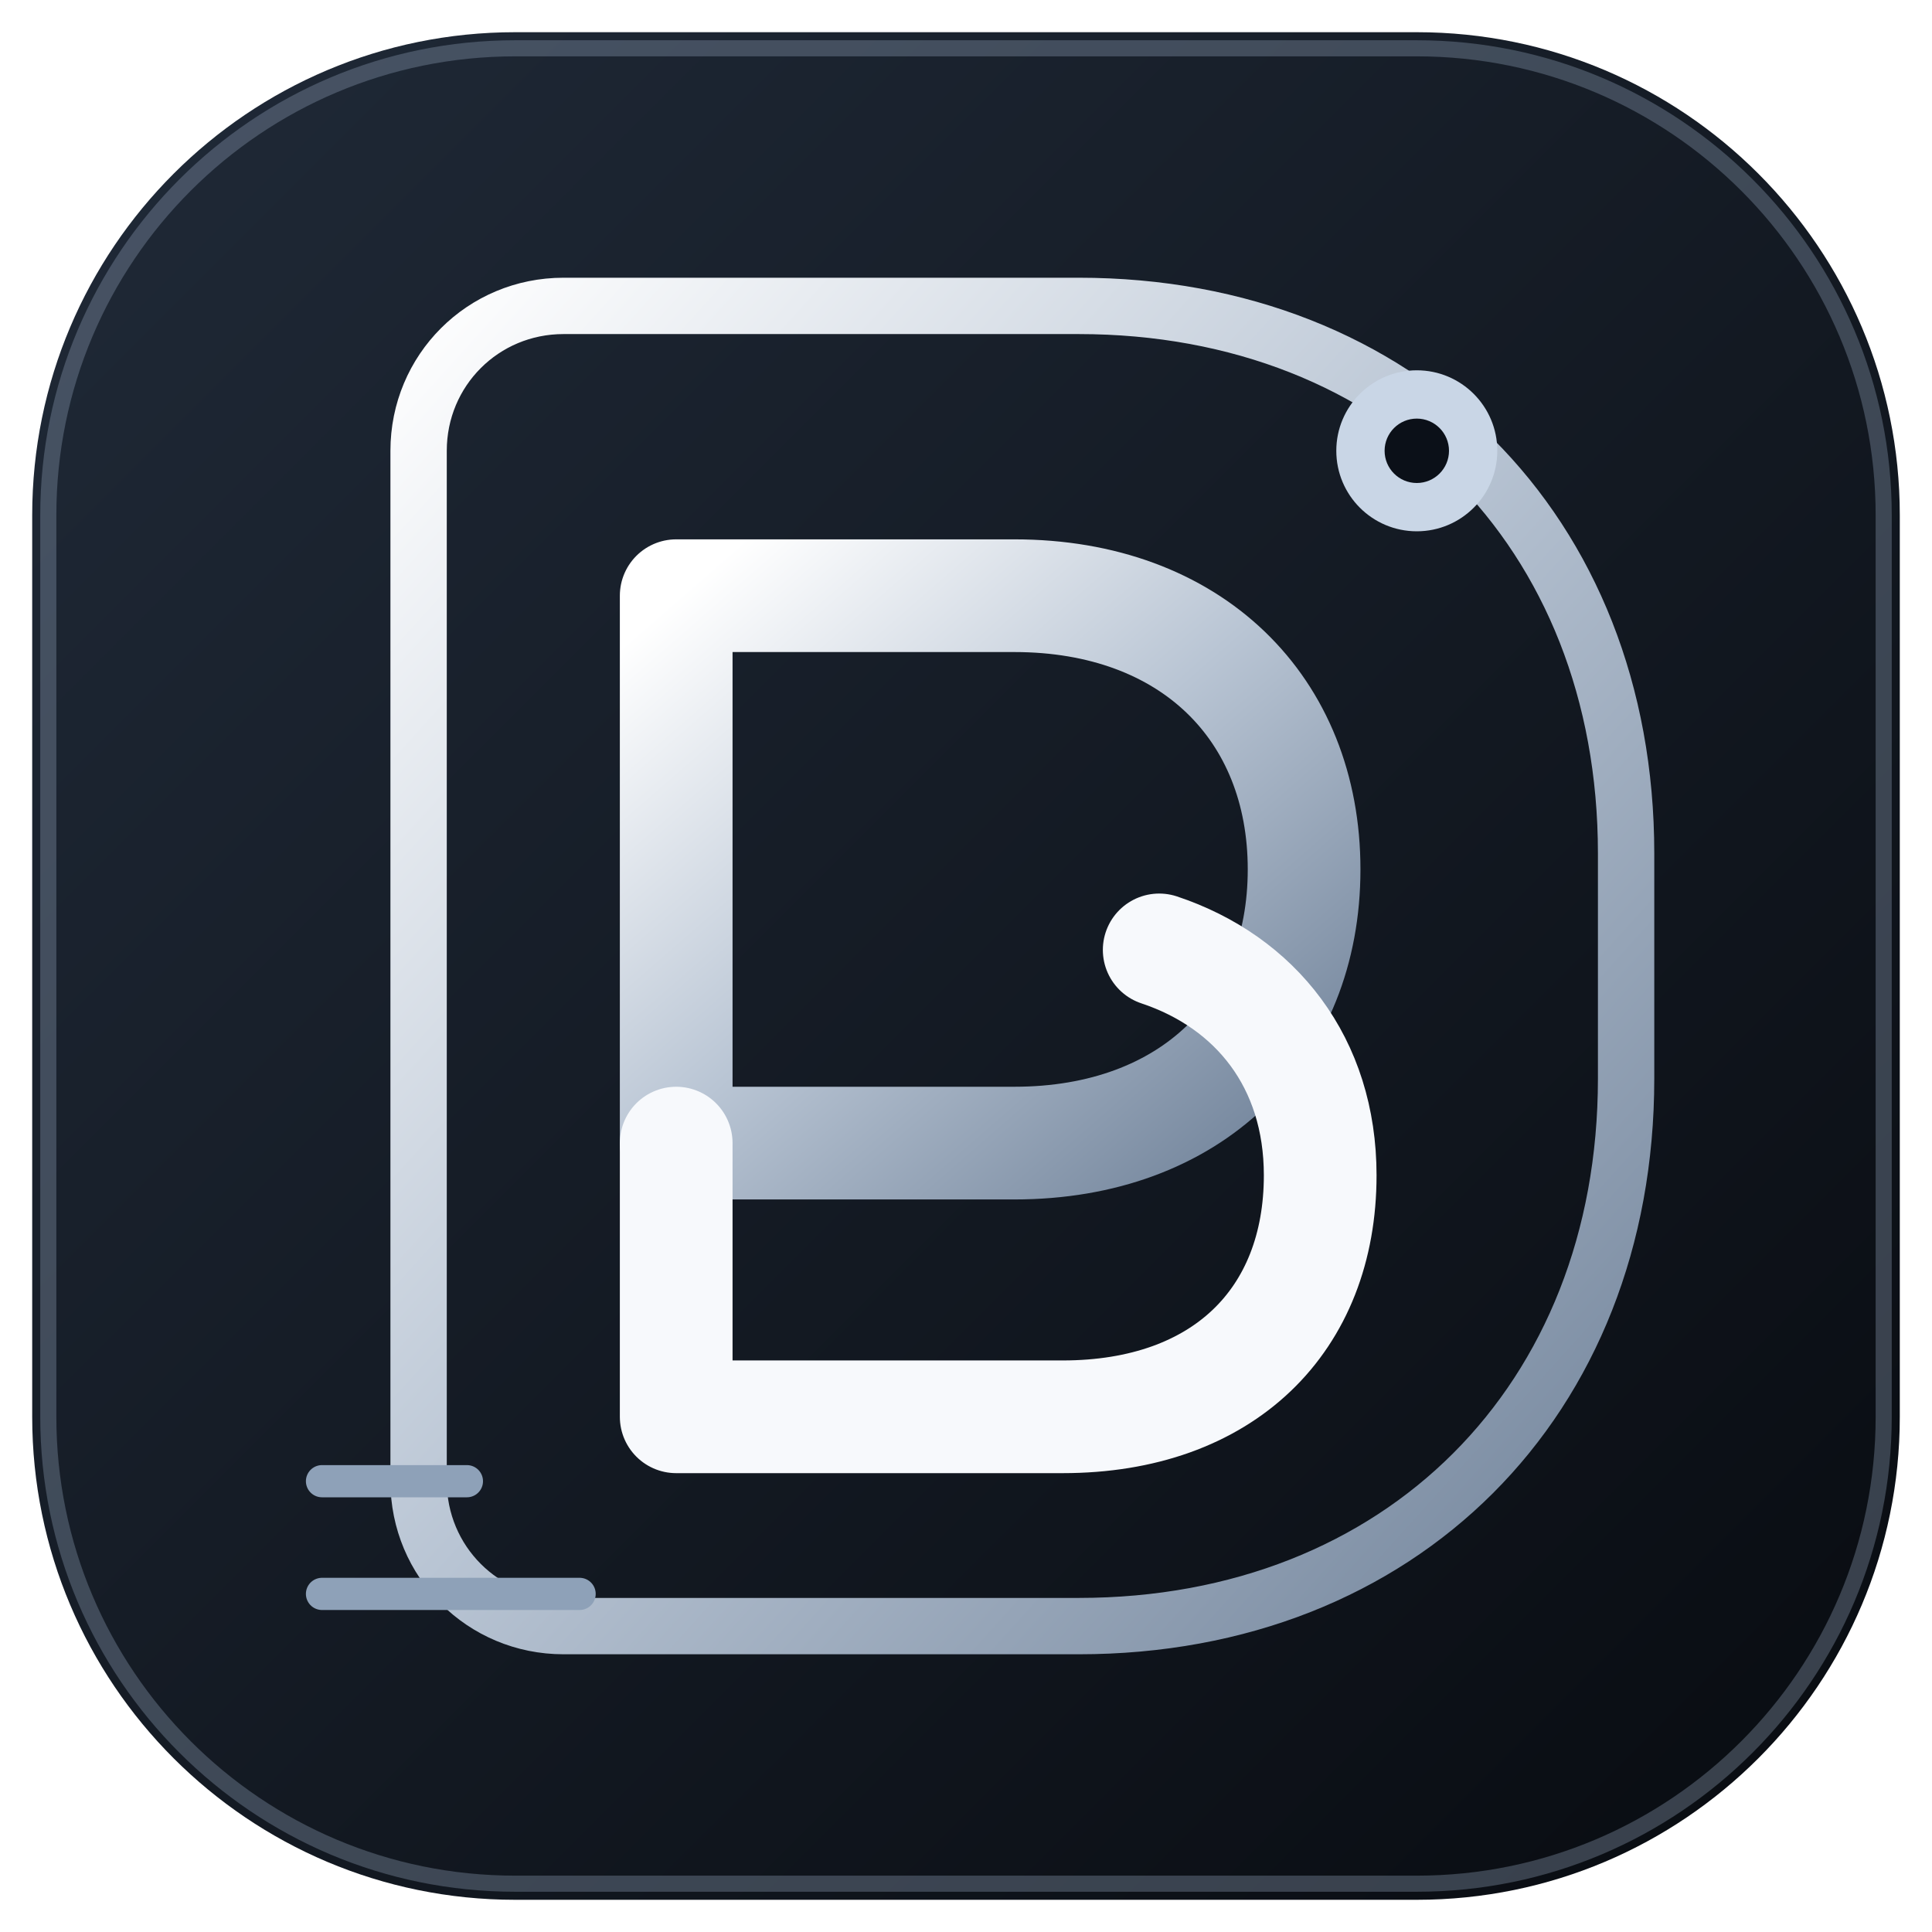
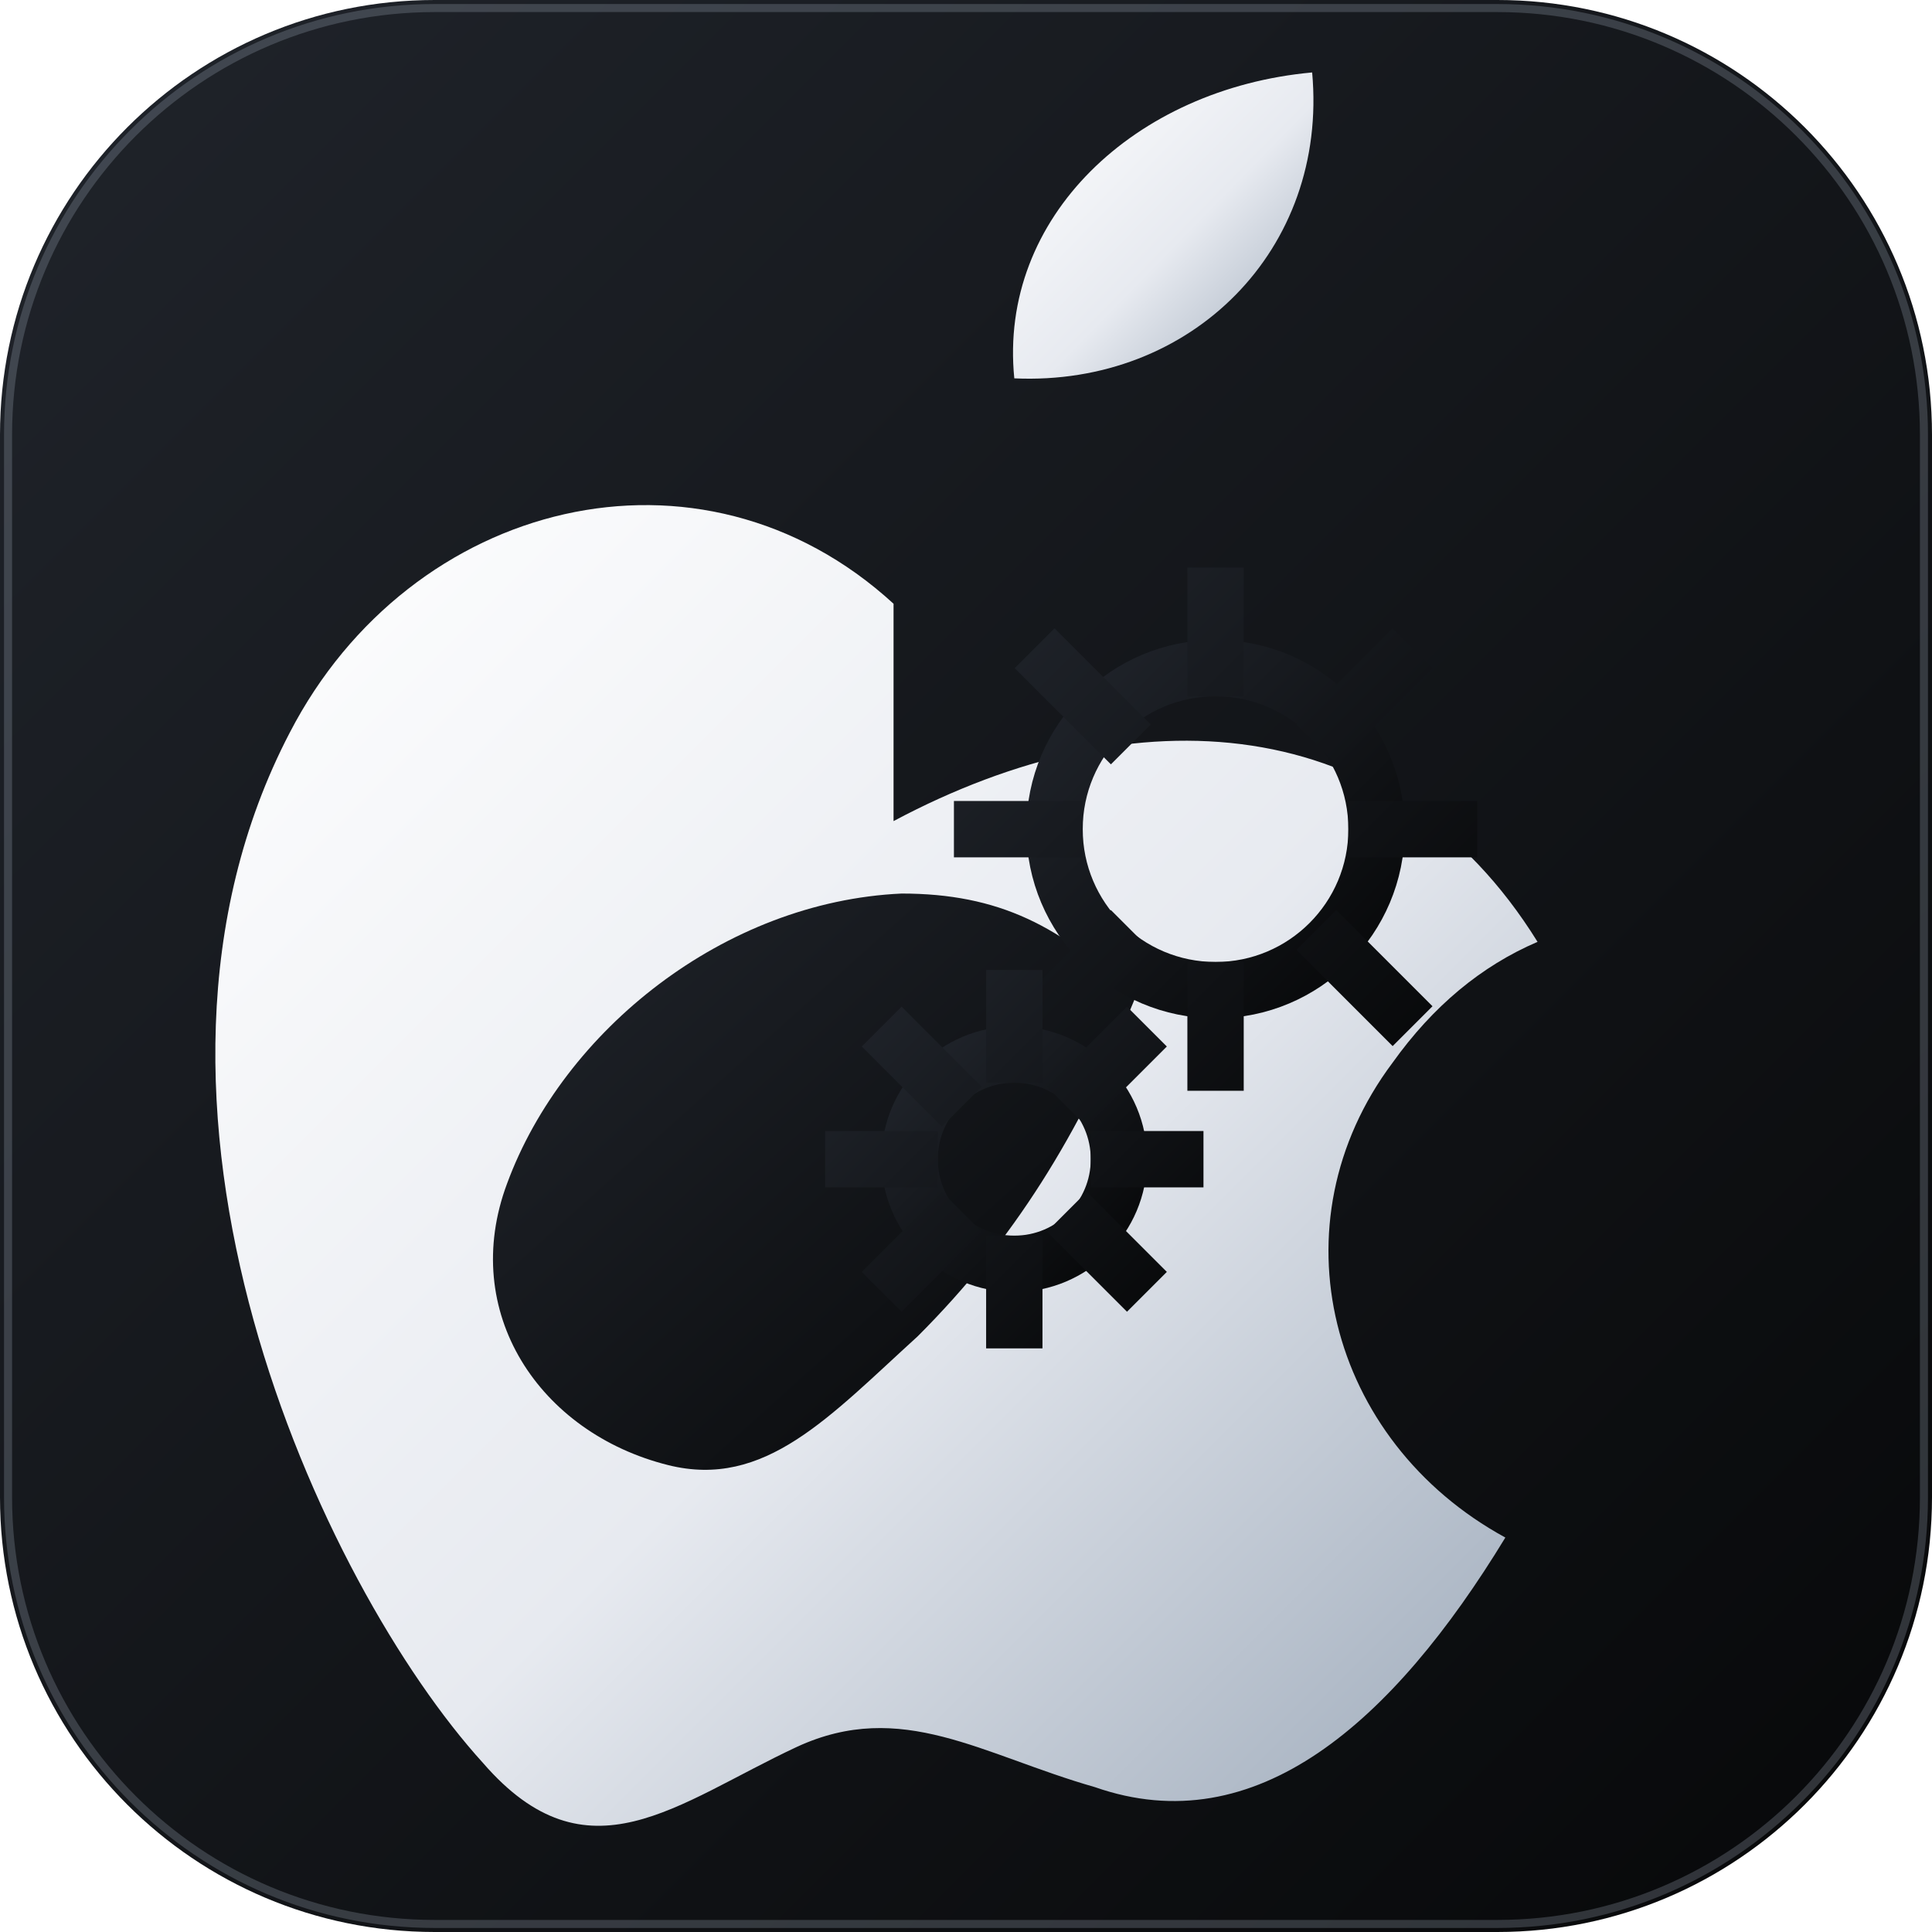
- <svg xmlns="http://www.w3.org/2000/svg" viewBox="0 0 120 120" role="img" aria-labelledby="title desc">
+ <svg xmlns="http://www.w3.org/2000/svg" viewBox="0 0 240 240" role="img" aria-labelledby="title desc">
  <defs>
    <linearGradient id="metal" x1="0" y1="0" x2="1" y2="1">
-       <stop offset="0" stop-color="#fff" />
-       <stop offset=".48" stop-color="#b9c5d4" />
-       <stop offset="1" stop-color="#71839a" />
+       <stop stop-color="#fff" />
+       <stop offset=".55" stop-color="#e7eaf0" />
+       <stop offset="1" stop-color="#9ba8b8" />
    </linearGradient>
    <linearGradient id="bg" x1="0" y1="0" x2="1" y2="1">
-       <stop stop-color="#202a38" />
-       <stop offset="1" stop-color="#080b10" />
+       <stop stop-color="#20242b" />
+       <stop offset="1" stop-color="#070809" />
    </linearGradient>
  </defs>
-   <rect x="2" y="2" width="116" height="116" rx="30" fill="url(#bg)" />
-   <rect x="3" y="3" width="114" height="114" rx="29" fill="none" stroke="#91a2b7" stroke-opacity=".35" />
-   <path d="M35 19h32c20 0 34 14 34 34v14c0 20-14 34-34 34H35c-5 0-9-4-9-9V28c0-5 4-9 9-9Z" fill="none" stroke="url(#metal)" stroke-width="3.5" />
-   <path d="M42 37h21c11 0 18 7 18 17s-7 17-18 17H42V37Z" fill="none" stroke="url(#metal)" stroke-width="7" stroke-linejoin="round" />
-   <path d="M42 71v17h24c10 0 16-6 16-15 0-7-4-12-10-14" fill="none" stroke="#f7f9fc" stroke-width="7" stroke-linecap="round" stroke-linejoin="round" />
-   <circle cx="88" cy="28" r="5" fill="#c9d6e6" />
-   <circle cx="88" cy="28" r="2" fill="#0b1018" />
-   <path d="M20 92h9M20 99h16" stroke="#8ea1b8" stroke-width="2" stroke-linecap="round" />
+   <rect width="240" height="240" rx="54" fill="url(#bg)" />
+   <rect x="1" y="1" width="238" height="238" rx="53" fill="none" stroke="#a9b4c4" stroke-opacity=".25" />
+   <path d="M126 47c-2-20 15-36 37-38 2 22-15 39-37 38Z" fill="url(#metal)" />
+   <path d="M111 75C87 53 51 62 36 91c-24 46 4 106 24 128 13 15 24 5 39-2 13-6 23 1 37 5 20 7 37-8 51-31-22-12-29-39-14-59 5-7 11-12 18-15-18-29-50-31-80-15Z" fill="url(#metal)" />
+   <path d="M112 111c-22 1-42 17-49 36-6 16 4 31 20 35 12 3 20-6 31-16 12-12 20-25 27-42-9-9-17-13-29-13Z" fill="url(#bg)" />
+   <g fill="url(#bg)" stroke="url(#bg)" stroke-width="7" stroke-linecap="square">
+     <circle cx="151" cy="103" r="20" fill="none" />
+     <path d="M151 74v9m0 40v9m-29-29h9m40 0h9m-49-20 7 7m28 28 7 7m0-42-7 7m-28 28-7 7" />
+     <circle cx="126" cy="144" r="13" fill="none" />
+     <path d="M126 124v7m0 26v7m-20-20h7m26 0h7m-34-14 5 5m18 18 5 5m0-28-5 5m-18 18-5 5" />
+   </g>
</svg>
